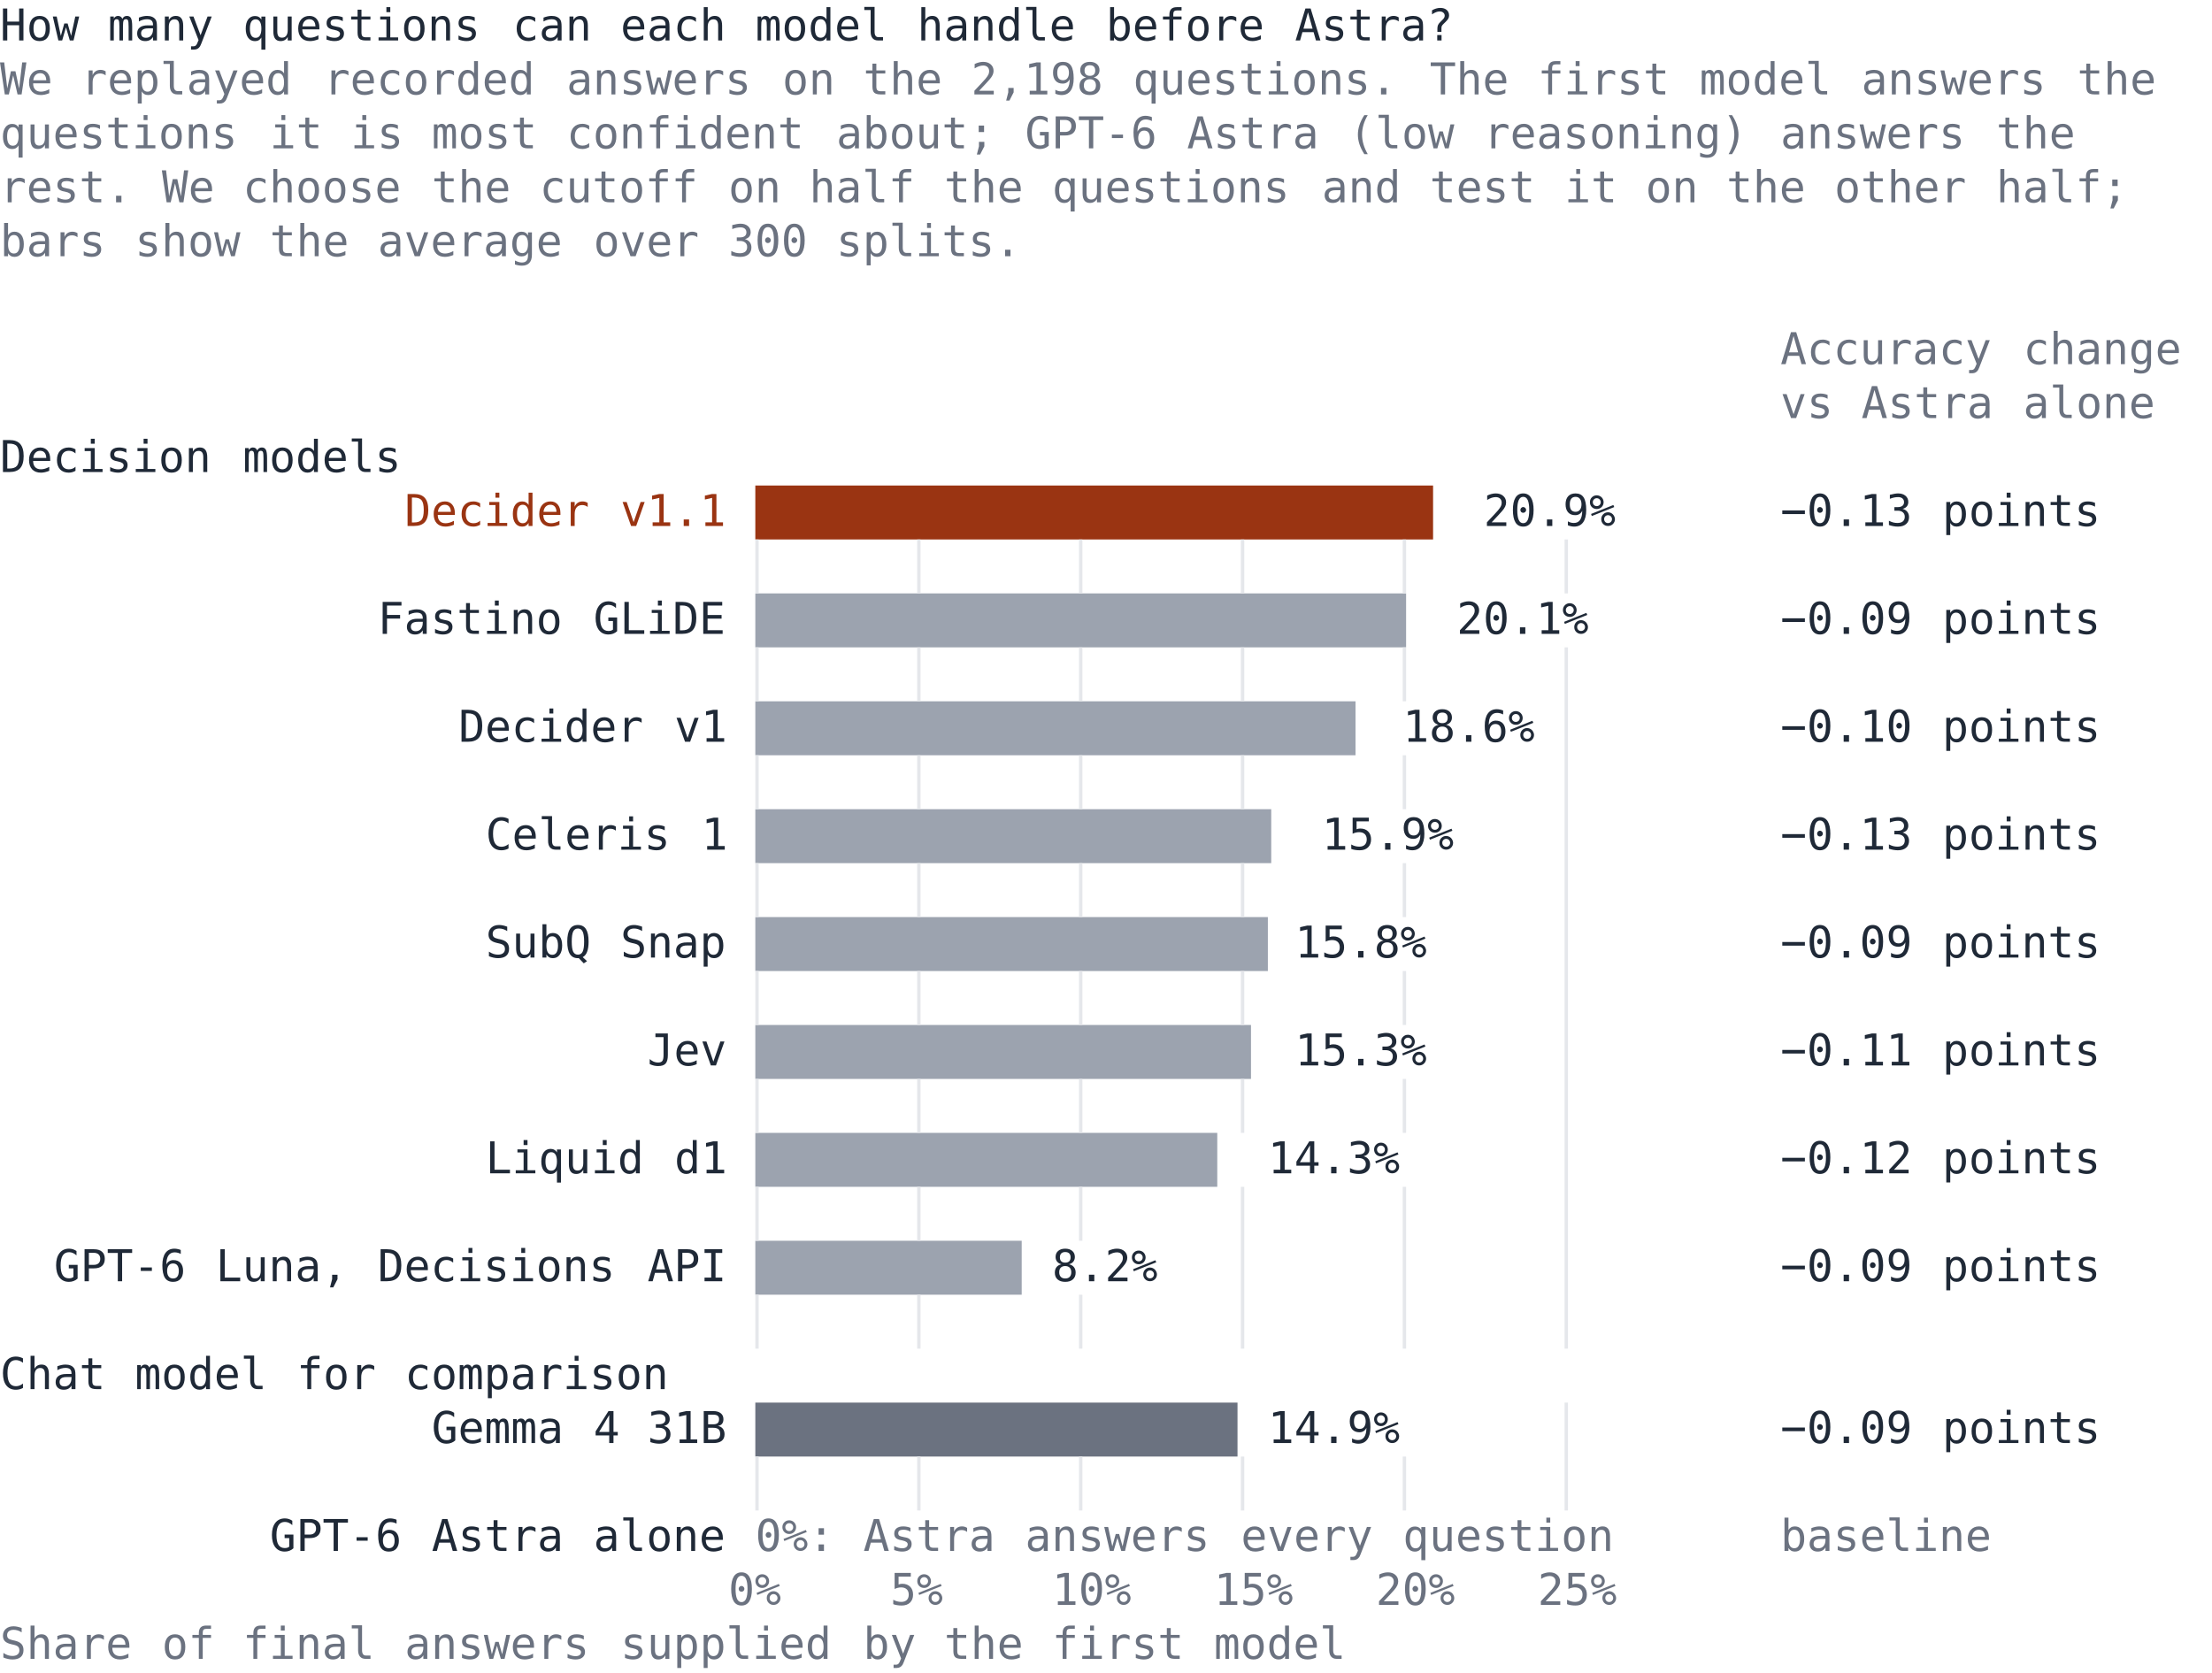
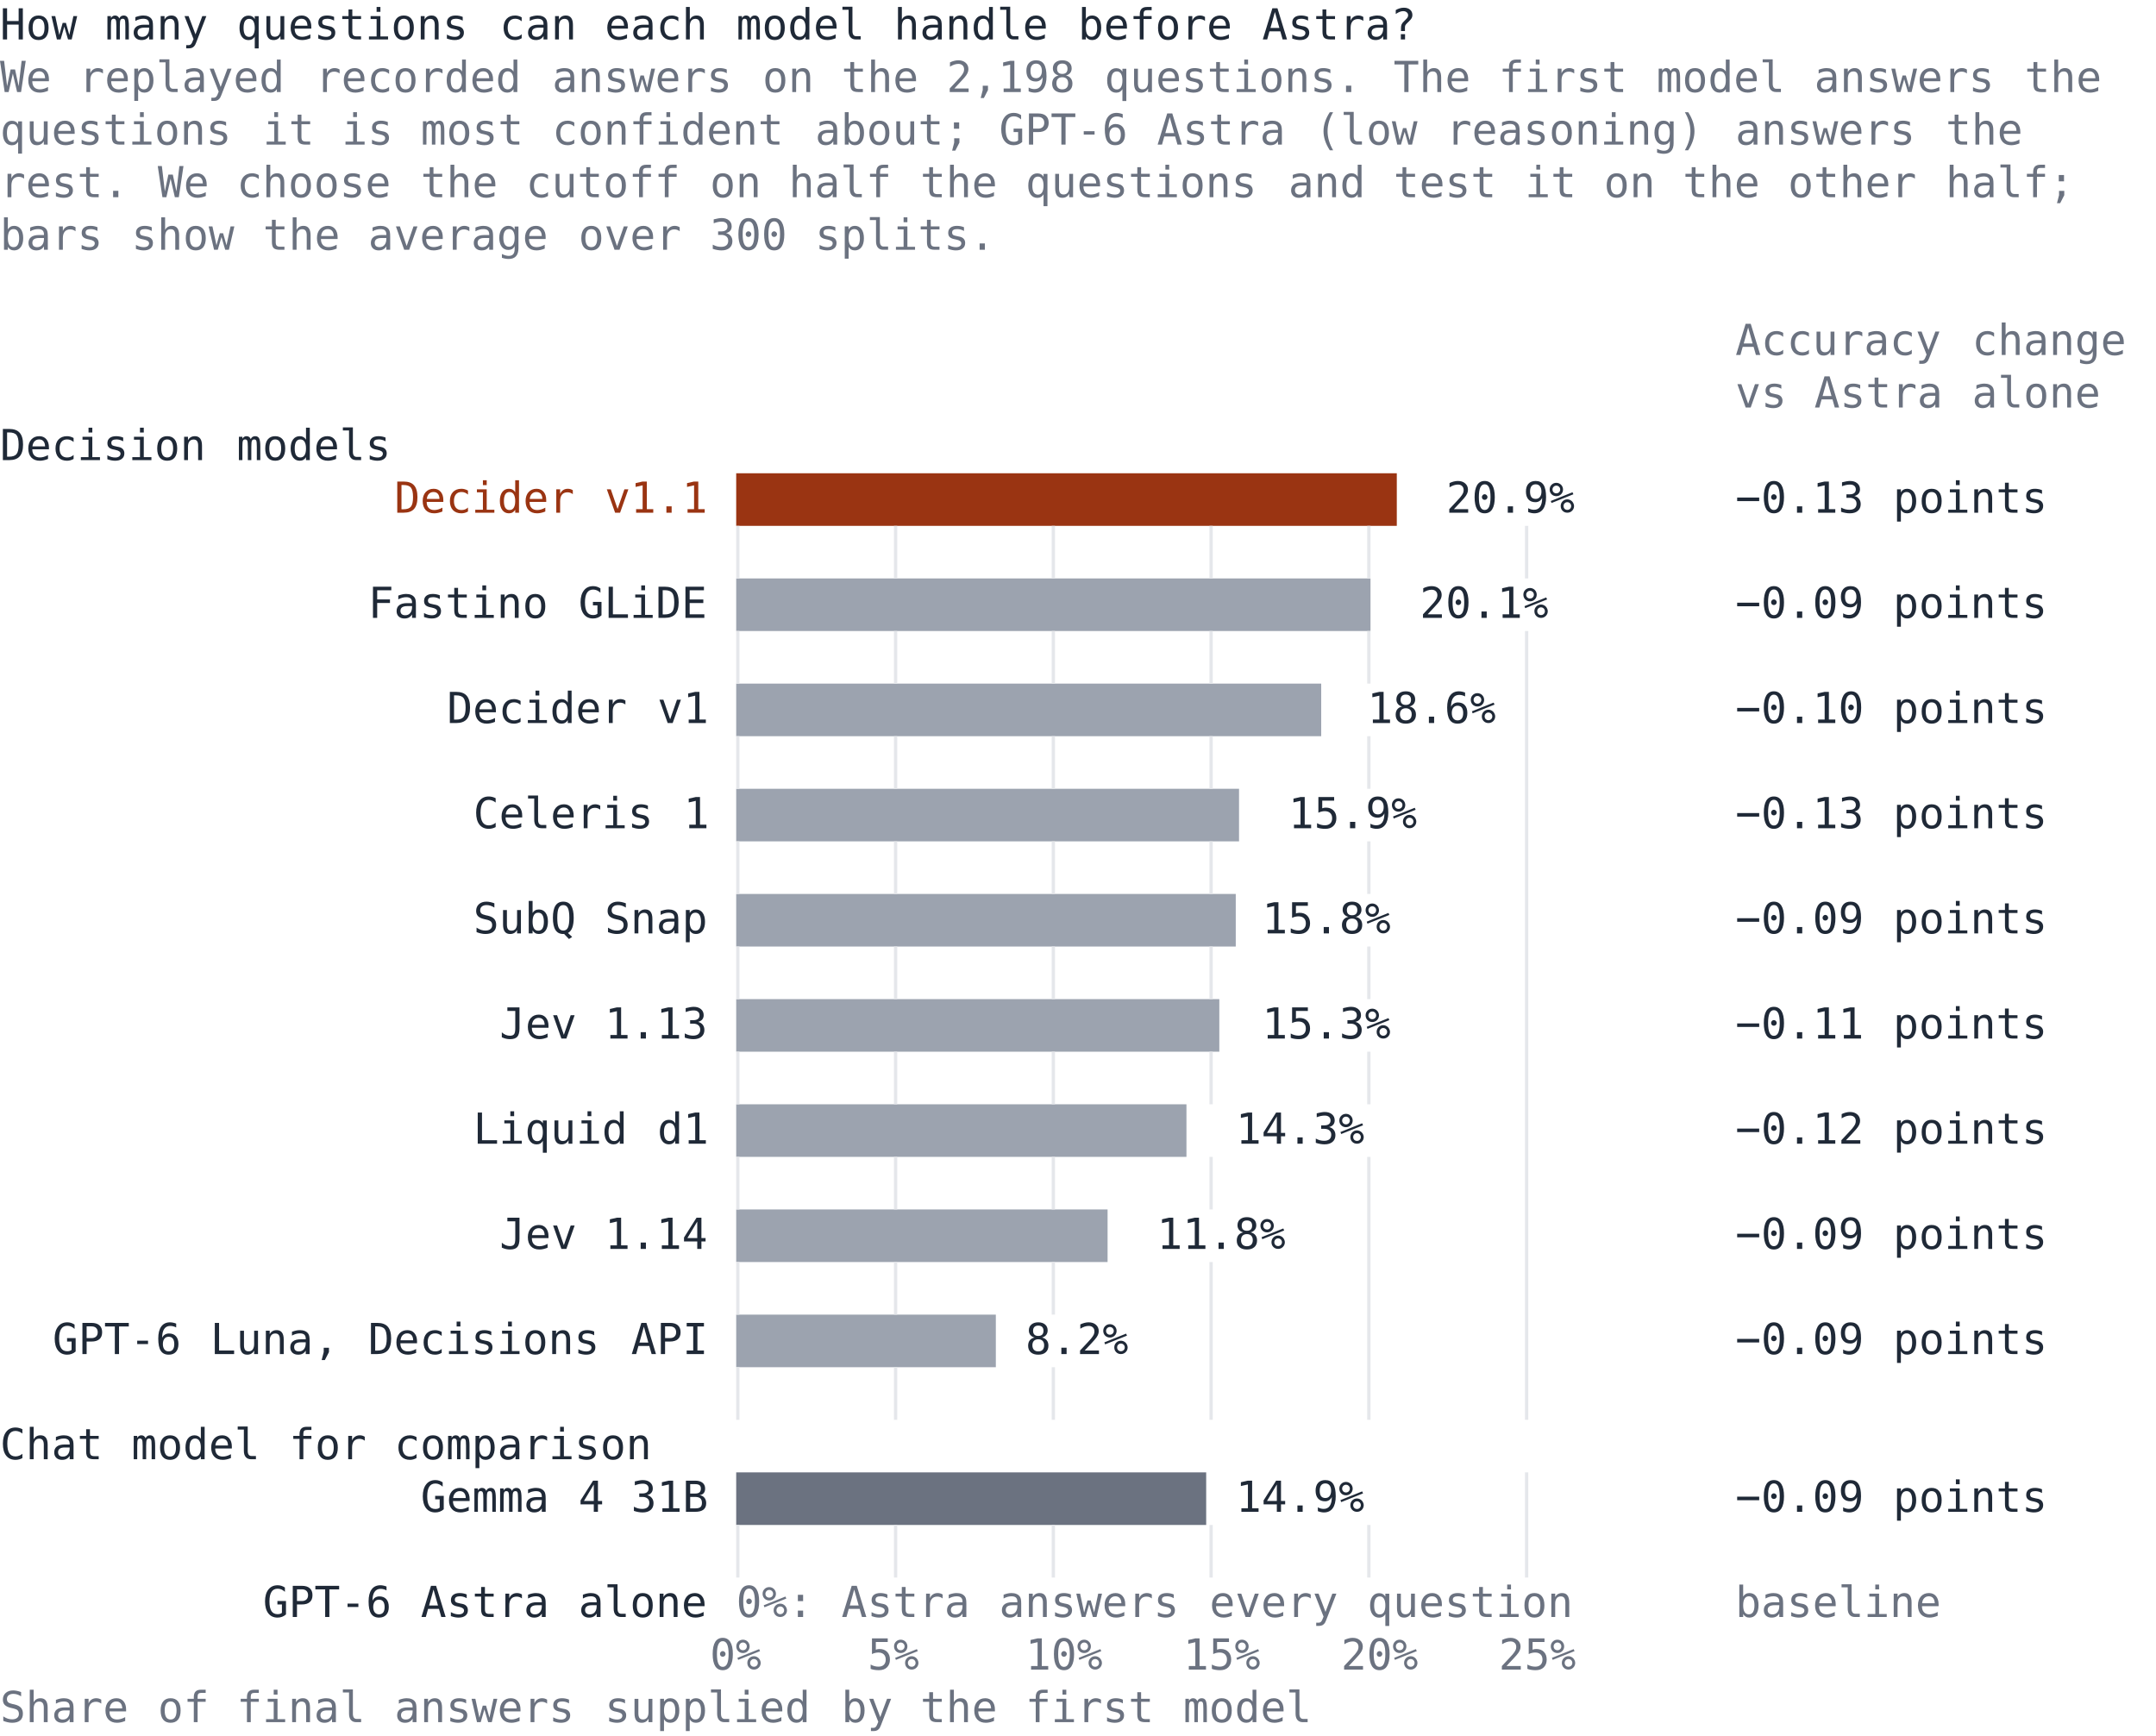
- <svg xmlns="http://www.w3.org/2000/svg" viewBox="0 0 656 496" width="656" height="496" role="img">
+ <svg xmlns="http://www.w3.org/2000/svg" viewBox="0 0 656 528" width="656" height="528" role="img">
  <style>text{font:13px ui-monospace,SFMono-Regular,Menlo,Consolas,"DejaVu Sans Mono",monospace;white-space:pre}</style>
-   <path fill="#6b7280" d="M224 416h8v16h-8zM232 416h8v16h-8zM240 416h8v16h-8zM248 416h8v16h-8zM256 416h8v16h-8zM264 416h8v16h-8zM272 416h8v16h-8zM280 416h8v16h-8zM288 416h8v16h-8zM296 416h8v16h-8zM304 416h8v16h-8zM312 416h8v16h-8zM320 416h8v16h-8zM328 416h8v16h-8zM336 416h8v16h-8zM344 416h8v16h-8zM352 416h8v16h-8zM360 416h7v16h-7z" />
+   <path fill="#6b7280" d="M224 448h8v16h-8zM232 448h8v16h-8zM240 448h8v16h-8zM248 448h8v16h-8zM256 448h8v16h-8zM264 448h8v16h-8zM272 448h8v16h-8zM280 448h8v16h-8zM288 448h8v16h-8zM296 448h8v16h-8zM304 448h8v16h-8zM312 448h8v16h-8zM320 448h8v16h-8zM328 448h8v16h-8zM336 448h8v16h-8zM344 448h8v16h-8zM352 448h8v16h-8zM360 448h7v16h-7z" />
  <path fill="#9a3412" d="M224 144h8v16h-8zM232 144h8v16h-8zM240 144h8v16h-8zM248 144h8v16h-8zM256 144h8v16h-8zM264 144h8v16h-8zM272 144h8v16h-8zM280 144h8v16h-8zM288 144h8v16h-8zM296 144h8v16h-8zM304 144h8v16h-8zM312 144h8v16h-8zM320 144h8v16h-8zM328 144h8v16h-8zM336 144h8v16h-8zM344 144h8v16h-8zM352 144h8v16h-8zM360 144h8v16h-8zM368 144h8v16h-8zM376 144h8v16h-8zM384 144h8v16h-8zM392 144h8v16h-8zM400 144h8v16h-8zM408 144h8v16h-8zM416 144h8v16h-8zM424 144h1v16h-1z" />
-   <path fill="#9ca3af" d="M224 176h8v16h-8zM232 176h8v16h-8zM240 176h8v16h-8zM248 176h8v16h-8zM256 176h8v16h-8zM264 176h8v16h-8zM272 176h8v16h-8zM280 176h8v16h-8zM288 176h8v16h-8zM296 176h8v16h-8zM304 176h8v16h-8zM312 176h8v16h-8zM320 176h8v16h-8zM328 176h8v16h-8zM336 176h8v16h-8zM344 176h8v16h-8zM352 176h8v16h-8zM360 176h8v16h-8zM368 176h8v16h-8zM376 176h8v16h-8zM384 176h8v16h-8zM392 176h8v16h-8zM400 176h8v16h-8zM408 176h8v16h-8zM416 176h1v16h-1zM224 208h8v16h-8zM232 208h8v16h-8zM240 208h8v16h-8zM248 208h8v16h-8zM256 208h8v16h-8zM264 208h8v16h-8zM272 208h8v16h-8zM280 208h8v16h-8zM288 208h8v16h-8zM296 208h8v16h-8zM304 208h8v16h-8zM312 208h8v16h-8zM320 208h8v16h-8zM328 208h8v16h-8zM336 208h8v16h-8zM344 208h8v16h-8zM352 208h8v16h-8zM360 208h8v16h-8zM368 208h8v16h-8zM376 208h8v16h-8zM384 208h8v16h-8zM392 208h8v16h-8zM400 208h2v16h-2zM224 240h8v16h-8zM232 240h8v16h-8zM240 240h8v16h-8zM248 240h8v16h-8zM256 240h8v16h-8zM264 240h8v16h-8zM272 240h8v16h-8zM280 240h8v16h-8zM288 240h8v16h-8zM296 240h8v16h-8zM304 240h8v16h-8zM312 240h8v16h-8zM320 240h8v16h-8zM328 240h8v16h-8zM336 240h8v16h-8zM344 240h8v16h-8zM352 240h8v16h-8zM360 240h8v16h-8zM368 240h8v16h-8zM376 240h1v16h-1zM224 272h8v16h-8zM232 272h8v16h-8zM240 272h8v16h-8zM248 272h8v16h-8zM256 272h8v16h-8zM264 272h8v16h-8zM272 272h8v16h-8zM280 272h8v16h-8zM288 272h8v16h-8zM296 272h8v16h-8zM304 272h8v16h-8zM312 272h8v16h-8zM320 272h8v16h-8zM328 272h8v16h-8zM336 272h8v16h-8zM344 272h8v16h-8zM352 272h8v16h-8zM360 272h8v16h-8zM368 272h8v16h-8zM224 304h8v16h-8zM232 304h8v16h-8zM240 304h8v16h-8zM248 304h8v16h-8zM256 304h8v16h-8zM264 304h8v16h-8zM272 304h8v16h-8zM280 304h8v16h-8zM288 304h8v16h-8zM296 304h8v16h-8zM304 304h8v16h-8zM312 304h8v16h-8zM320 304h8v16h-8zM328 304h8v16h-8zM336 304h8v16h-8zM344 304h8v16h-8zM352 304h8v16h-8zM360 304h8v16h-8zM368 304h3v16h-3zM224 336h8v16h-8zM232 336h8v16h-8zM240 336h8v16h-8zM248 336h8v16h-8zM256 336h8v16h-8zM264 336h8v16h-8zM272 336h8v16h-8zM280 336h8v16h-8zM288 336h8v16h-8zM296 336h8v16h-8zM304 336h8v16h-8zM312 336h8v16h-8zM320 336h8v16h-8zM328 336h8v16h-8zM336 336h8v16h-8zM344 336h8v16h-8zM352 336h8v16h-8zM360 336h1v16h-1zM224 368h8v16h-8zM232 368h8v16h-8zM240 368h8v16h-8zM248 368h8v16h-8zM256 368h8v16h-8zM264 368h8v16h-8zM272 368h8v16h-8zM280 368h8v16h-8zM288 368h8v16h-8zM296 368h7v16h-7z" />
-   <path fill="#e5e7eb" d="M224 160h1v16h-1zM272 160h1v16h-1zM320 160h1v16h-1zM368 160h1v16h-1zM416 160h1v16h-1zM464 160h1v16h-1zM224 192h1v16h-1zM272 192h1v16h-1zM320 192h1v16h-1zM368 192h1v16h-1zM416 192h1v16h-1zM464 192h1v16h-1zM464 208h1v16h-1zM224 224h1v16h-1zM272 224h1v16h-1zM320 224h1v16h-1zM368 224h1v16h-1zM416 224h1v16h-1zM464 224h1v16h-1zM464 240h1v16h-1zM224 256h1v16h-1zM272 256h1v16h-1zM320 256h1v16h-1zM368 256h1v16h-1zM416 256h1v16h-1zM464 256h1v16h-1zM464 272h1v16h-1zM224 288h1v16h-1zM272 288h1v16h-1zM320 288h1v16h-1zM368 288h1v16h-1zM416 288h1v16h-1zM464 288h1v16h-1zM464 304h1v16h-1zM224 320h1v16h-1zM272 320h1v16h-1zM320 320h1v16h-1zM368 320h1v16h-1zM416 320h1v16h-1zM464 320h1v16h-1zM464 336h1v16h-1zM224 352h1v16h-1zM272 352h1v16h-1zM320 352h1v16h-1zM368 352h1v16h-1zM416 352h1v16h-1zM464 352h1v16h-1zM368 368h1v16h-1zM416 368h1v16h-1zM464 368h1v16h-1zM224 384h1v16h-1zM272 384h1v16h-1zM320 384h1v16h-1zM368 384h1v16h-1zM416 384h1v16h-1zM464 384h1v16h-1zM464 416h1v16h-1zM224 432h1v16h-1zM272 432h1v16h-1zM320 432h1v16h-1zM368 432h1v16h-1zM416 432h1v16h-1zM464 432h1v16h-1z" />
+   <path fill="#9ca3af" d="M224 176h8v16h-8zM232 176h8v16h-8zM240 176h8v16h-8zM248 176h8v16h-8zM256 176h8v16h-8zM264 176h8v16h-8zM272 176h8v16h-8zM280 176h8v16h-8zM288 176h8v16h-8zM296 176h8v16h-8zM304 176h8v16h-8zM312 176h8v16h-8zM320 176h8v16h-8zM328 176h8v16h-8zM336 176h8v16h-8zM344 176h8v16h-8zM352 176h8v16h-8zM360 176h8v16h-8zM368 176h8v16h-8zM376 176h8v16h-8zM384 176h8v16h-8zM392 176h8v16h-8zM400 176h8v16h-8zM408 176h8v16h-8zM416 176h1v16h-1zM224 208h8v16h-8zM232 208h8v16h-8zM240 208h8v16h-8zM248 208h8v16h-8zM256 208h8v16h-8zM264 208h8v16h-8zM272 208h8v16h-8zM280 208h8v16h-8zM288 208h8v16h-8zM296 208h8v16h-8zM304 208h8v16h-8zM312 208h8v16h-8zM320 208h8v16h-8zM328 208h8v16h-8zM336 208h8v16h-8zM344 208h8v16h-8zM352 208h8v16h-8zM360 208h8v16h-8zM368 208h8v16h-8zM376 208h8v16h-8zM384 208h8v16h-8zM392 208h8v16h-8zM400 208h2v16h-2zM224 240h8v16h-8zM232 240h8v16h-8zM240 240h8v16h-8zM248 240h8v16h-8zM256 240h8v16h-8zM264 240h8v16h-8zM272 240h8v16h-8zM280 240h8v16h-8zM288 240h8v16h-8zM296 240h8v16h-8zM304 240h8v16h-8zM312 240h8v16h-8zM320 240h8v16h-8zM328 240h8v16h-8zM336 240h8v16h-8zM344 240h8v16h-8zM352 240h8v16h-8zM360 240h8v16h-8zM368 240h8v16h-8zM376 240h1v16h-1zM224 272h8v16h-8zM232 272h8v16h-8zM240 272h8v16h-8zM248 272h8v16h-8zM256 272h8v16h-8zM264 272h8v16h-8zM272 272h8v16h-8zM280 272h8v16h-8zM288 272h8v16h-8zM296 272h8v16h-8zM304 272h8v16h-8zM312 272h8v16h-8zM320 272h8v16h-8zM328 272h8v16h-8zM336 272h8v16h-8zM344 272h8v16h-8zM352 272h8v16h-8zM360 272h8v16h-8zM368 272h8v16h-8zM224 304h8v16h-8zM232 304h8v16h-8zM240 304h8v16h-8zM248 304h8v16h-8zM256 304h8v16h-8zM264 304h8v16h-8zM272 304h8v16h-8zM280 304h8v16h-8zM288 304h8v16h-8zM296 304h8v16h-8zM304 304h8v16h-8zM312 304h8v16h-8zM320 304h8v16h-8zM328 304h8v16h-8zM336 304h8v16h-8zM344 304h8v16h-8zM352 304h8v16h-8zM360 304h8v16h-8zM368 304h3v16h-3zM224 336h8v16h-8zM232 336h8v16h-8zM240 336h8v16h-8zM248 336h8v16h-8zM256 336h8v16h-8zM264 336h8v16h-8zM272 336h8v16h-8zM280 336h8v16h-8zM288 336h8v16h-8zM296 336h8v16h-8zM304 336h8v16h-8zM312 336h8v16h-8zM320 336h8v16h-8zM328 336h8v16h-8zM336 336h8v16h-8zM344 336h8v16h-8zM352 336h8v16h-8zM360 336h1v16h-1zM224 368h8v16h-8zM232 368h8v16h-8zM240 368h8v16h-8zM248 368h8v16h-8zM256 368h8v16h-8zM264 368h8v16h-8zM272 368h8v16h-8zM280 368h8v16h-8zM288 368h8v16h-8zM296 368h8v16h-8zM304 368h8v16h-8zM312 368h8v16h-8zM320 368h8v16h-8zM328 368h8v16h-8zM336 368h1v16h-1zM224 400h8v16h-8zM232 400h8v16h-8zM240 400h8v16h-8zM248 400h8v16h-8zM256 400h8v16h-8zM264 400h8v16h-8zM272 400h8v16h-8zM280 400h8v16h-8zM288 400h8v16h-8zM296 400h7v16h-7z" />
+   <path fill="#e5e7eb" d="M224 160h1v16h-1zM272 160h1v16h-1zM320 160h1v16h-1zM368 160h1v16h-1zM416 160h1v16h-1zM464 160h1v16h-1zM224 192h1v16h-1zM272 192h1v16h-1zM320 192h1v16h-1zM368 192h1v16h-1zM416 192h1v16h-1zM464 192h1v16h-1zM464 208h1v16h-1zM224 224h1v16h-1zM272 224h1v16h-1zM320 224h1v16h-1zM368 224h1v16h-1zM416 224h1v16h-1zM464 224h1v16h-1zM464 240h1v16h-1zM224 256h1v16h-1zM272 256h1v16h-1zM320 256h1v16h-1zM368 256h1v16h-1zM416 256h1v16h-1zM464 256h1v16h-1zM464 272h1v16h-1zM224 288h1v16h-1zM272 288h1v16h-1zM320 288h1v16h-1zM368 288h1v16h-1zM416 288h1v16h-1zM464 288h1v16h-1zM464 304h1v16h-1zM224 320h1v16h-1zM272 320h1v16h-1zM320 320h1v16h-1zM368 320h1v16h-1zM416 320h1v16h-1zM464 320h1v16h-1zM464 336h1v16h-1zM224 352h1v16h-1zM272 352h1v16h-1zM320 352h1v16h-1zM368 352h1v16h-1zM416 352h1v16h-1zM464 352h1v16h-1zM416 368h1v16h-1zM464 368h1v16h-1zM224 384h1v16h-1zM272 384h1v16h-1zM320 384h1v16h-1zM368 384h1v16h-1zM416 384h1v16h-1zM464 384h1v16h-1zM368 400h1v16h-1zM416 400h1v16h-1zM464 400h1v16h-1zM224 416h1v16h-1zM272 416h1v16h-1zM320 416h1v16h-1zM368 416h1v16h-1zM416 416h1v16h-1zM464 416h1v16h-1zM464 448h1v16h-1zM224 464h1v16h-1zM272 464h1v16h-1zM320 464h1v16h-1zM368 464h1v16h-1zM416 464h1v16h-1zM464 464h1v16h-1z" />
  <text x="0 8 16" y="12" fill="#1f2937" font-weight="600">How</text>
  <text x="32 40 48 56" y="12" fill="#1f2937" font-weight="600">many</text>
  <text x="72 80 88 96 104 112 120 128 136" y="12" fill="#1f2937" font-weight="600">questions</text>
  <text x="152 160 168" y="12" fill="#1f2937" font-weight="600">can</text>
  <text x="184 192 200 208" y="12" fill="#1f2937" font-weight="600">each</text>
  <text x="224 232 240 248 256" y="12" fill="#1f2937" font-weight="600">model</text>
  <text x="272 280 288 296 304 312" y="12" fill="#1f2937" font-weight="600">handle</text>
  <text x="328 336 344 352 360 368" y="12" fill="#1f2937" font-weight="600">before</text>
  <text x="384 392 400 408 416 424" y="12" fill="#1f2937" font-weight="600">Astra?</text>
  <text x="0 8" y="28" fill="#6b7280">We</text>
  <text x="24 32 40 48 56 64 72 80" y="28" fill="#6b7280">replayed</text>
  <text x="96 104 112 120 128 136 144 152" y="28" fill="#6b7280">recorded</text>
  <text x="168 176 184 192 200 208 216" y="28" fill="#6b7280">answers</text>
  <text x="232 240" y="28" fill="#6b7280">on</text>
  <text x="256 264 272" y="28" fill="#6b7280">the</text>
  <text x="288 296 304 312 320" y="28" fill="#6b7280">2,198</text>
  <text x="336 344 352 360 368 376 384 392 400 408" y="28" fill="#6b7280">questions.</text>
  <text x="424 432 440" y="28" fill="#6b7280">The</text>
  <text x="456 464 472 480 488" y="28" fill="#6b7280">first</text>
  <text x="504 512 520 528 536" y="28" fill="#6b7280">model</text>
  <text x="552 560 568 576 584 592 600" y="28" fill="#6b7280">answers</text>
  <text x="616 624 632" y="28" fill="#6b7280">the</text>
  <text x="0 8 16 24 32 40 48 56 64" y="44" fill="#6b7280">questions</text>
  <text x="80 88" y="44" fill="#6b7280">it</text>
  <text x="104 112" y="44" fill="#6b7280">is</text>
  <text x="128 136 144 152" y="44" fill="#6b7280">most</text>
  <text x="168 176 184 192 200 208 216 224 232" y="44" fill="#6b7280">confident</text>
  <text x="248 256 264 272 280 288" y="44" fill="#6b7280">about;</text>
  <text x="304 312 320 328 336" y="44" fill="#6b7280">GPT-6</text>
  <text x="352 360 368 376 384" y="44" fill="#6b7280">Astra</text>
  <text x="400 408 416 424" y="44" fill="#6b7280">(low</text>
  <text x="440 448 456 464 472 480 488 496 504 512" y="44" fill="#6b7280">reasoning)</text>
  <text x="528 536 544 552 560 568 576" y="44" fill="#6b7280">answers</text>
  <text x="592 600 608" y="44" fill="#6b7280">the</text>
  <text x="0 8 16 24 32" y="60" fill="#6b7280">rest.</text>
  <text x="48 56" y="60" fill="#6b7280">We</text>
  <text x="72 80 88 96 104 112" y="60" fill="#6b7280">choose</text>
  <text x="128 136 144" y="60" fill="#6b7280">the</text>
  <text x="160 168 176 184 192 200" y="60" fill="#6b7280">cutoff</text>
  <text x="216 224" y="60" fill="#6b7280">on</text>
  <text x="240 248 256 264" y="60" fill="#6b7280">half</text>
  <text x="280 288 296" y="60" fill="#6b7280">the</text>
  <text x="312 320 328 336 344 352 360 368 376" y="60" fill="#6b7280">questions</text>
  <text x="392 400 408" y="60" fill="#6b7280">and</text>
  <text x="424 432 440 448" y="60" fill="#6b7280">test</text>
  <text x="464 472" y="60" fill="#6b7280">it</text>
  <text x="488 496" y="60" fill="#6b7280">on</text>
  <text x="512 520 528" y="60" fill="#6b7280">the</text>
  <text x="544 552 560 568 576" y="60" fill="#6b7280">other</text>
  <text x="592 600 608 616 624" y="60" fill="#6b7280">half;</text>
  <text x="0 8 16 24" y="76" fill="#6b7280">bars</text>
  <text x="40 48 56 64" y="76" fill="#6b7280">show</text>
  <text x="80 88 96" y="76" fill="#6b7280">the</text>
  <text x="112 120 128 136 144 152 160" y="76" fill="#6b7280">average</text>
  <text x="176 184 192 200" y="76" fill="#6b7280">over</text>
  <text x="216 224 232" y="76" fill="#6b7280">300</text>
  <text x="248 256 264 272 280 288 296" y="76" fill="#6b7280">splits.</text>
  <text x="528 536 544 552 560 568 576 584" y="108" fill="#6b7280">Accuracy</text>
  <text x="600 608 616 624 632 640" y="108" fill="#6b7280">change</text>
  <text x="528 536" y="124" fill="#6b7280">vs</text>
  <text x="552 560 568 576 584" y="124" fill="#6b7280">Astra</text>
  <text x="600 608 616 624 632" y="124" fill="#6b7280">alone</text>
  <text x="0 8 16 24 32 40 48 56" y="140" fill="#1f2937" font-weight="600">Decision</text>
  <text x="72 80 88 96 104 112" y="140" fill="#1f2937" font-weight="600">models</text>
  <text x="120 128 136 144 152 160 168" y="156" fill="#9a3412" font-weight="600">Decider</text>
  <text x="184 192 200 208" y="156" fill="#9a3412" font-weight="600">v1.1</text>
  <text x="440 448 456 464 472" y="156" fill="#1f2937" font-weight="600">20.9%</text>
  <text x="528 536 544 552 560" y="156" fill="#1f2937">−0.13</text>
  <text x="576 584 592 600 608 616" y="156" fill="#1f2937">points</text>
  <text x="112 120 128 136 144 152 160" y="188" fill="#1f2937">Fastino</text>
  <text x="176 184 192 200 208" y="188" fill="#1f2937">GLiDE</text>
  <text x="432 440 448 456 464" y="188" fill="#1f2937">20.1%</text>
  <text x="528 536 544 552 560" y="188" fill="#1f2937">−0.09</text>
  <text x="576 584 592 600 608 616" y="188" fill="#1f2937">points</text>
  <text x="136 144 152 160 168 176 184" y="220" fill="#1f2937">Decider</text>
  <text x="200 208" y="220" fill="#1f2937">v1</text>
  <text x="416 424 432 440 448" y="220" fill="#1f2937">18.6%</text>
  <text x="528 536 544 552 560" y="220" fill="#1f2937">−0.10</text>
  <text x="576 584 592 600 608 616" y="220" fill="#1f2937">points</text>
  <text x="144 152 160 168 176 184 192" y="252" fill="#1f2937">Celeris</text>
  <text x="208" y="252" fill="#1f2937">1</text>
  <text x="392 400 408 416 424" y="252" fill="#1f2937">15.9%</text>
  <text x="528 536 544 552 560" y="252" fill="#1f2937">−0.13</text>
  <text x="576 584 592 600 608 616" y="252" fill="#1f2937">points</text>
  <text x="144 152 160 168" y="284" fill="#1f2937">SubQ</text>
  <text x="184 192 200 208" y="284" fill="#1f2937">Snap</text>
  <text x="384 392 400 408 416" y="284" fill="#1f2937">15.8%</text>
  <text x="528 536 544 552 560" y="284" fill="#1f2937">−0.09</text>
  <text x="576 584 592 600 608 616" y="284" fill="#1f2937">points</text>
-   <text x="192 200 208" y="316" fill="#1f2937">Jev</text>
+   <text x="152 160 168" y="316" fill="#1f2937">Jev</text>
+   <text x="184 192 200 208" y="316" fill="#1f2937">1.13</text>
  <text x="384 392 400 408 416" y="316" fill="#1f2937">15.3%</text>
  <text x="528 536 544 552 560" y="316" fill="#1f2937">−0.11</text>
  <text x="576 584 592 600 608 616" y="316" fill="#1f2937">points</text>
  <text x="144 152 160 168 176 184" y="348" fill="#1f2937">Liquid</text>
  <text x="200 208" y="348" fill="#1f2937">d1</text>
  <text x="376 384 392 400 408" y="348" fill="#1f2937">14.3%</text>
  <text x="528 536 544 552 560" y="348" fill="#1f2937">−0.12</text>
  <text x="576 584 592 600 608 616" y="348" fill="#1f2937">points</text>
-   <text x="16 24 32 40 48" y="380" fill="#1f2937">GPT-6</text>
-   <text x="64 72 80 88 96" y="380" fill="#1f2937">Luna,</text>
-   <text x="112 120 128 136 144 152 160 168 176" y="380" fill="#1f2937">Decisions</text>
-   <text x="192 200 208" y="380" fill="#1f2937">API</text>
-   <text x="312 320 328 336" y="380" fill="#1f2937">8.2%</text>
+   <text x="152 160 168" y="380" fill="#1f2937">Jev</text>
+   <text x="184 192 200 208" y="380" fill="#1f2937">1.14</text>
+   <text x="352 360 368 376 384" y="380" fill="#1f2937">11.8%</text>
  <text x="528 536 544 552 560" y="380" fill="#1f2937">−0.09</text>
  <text x="576 584 592 600 608 616" y="380" fill="#1f2937">points</text>
-   <text x="0 8 16 24" y="412" fill="#1f2937" font-weight="600">Chat</text>
-   <text x="40 48 56 64 72" y="412" fill="#1f2937" font-weight="600">model</text>
-   <text x="88 96 104" y="412" fill="#1f2937" font-weight="600">for</text>
-   <text x="120 128 136 144 152 160 168 176 184 192" y="412" fill="#1f2937" font-weight="600">comparison</text>
-   <text x="128 136 144 152 160" y="428" fill="#1f2937">Gemma</text>
-   <text x="176" y="428" fill="#1f2937">4</text>
-   <text x="192 200 208" y="428" fill="#1f2937">31B</text>
-   <text x="376 384 392 400 408" y="428" fill="#1f2937">14.9%</text>
-   <text x="528 536 544 552 560" y="428" fill="#1f2937">−0.09</text>
-   <text x="576 584 592 600 608 616" y="428" fill="#1f2937">points</text>
-   <text x="80 88 96 104 112" y="460" fill="#1f2937">GPT-6</text>
-   <text x="128 136 144 152 160" y="460" fill="#1f2937">Astra</text>
-   <text x="176 184 192 200 208" y="460" fill="#1f2937">alone</text>
-   <text x="224 232 240" y="460" fill="#6b7280">0%:</text>
-   <text x="256 264 272 280 288" y="460" fill="#6b7280">Astra</text>
-   <text x="304 312 320 328 336 344 352" y="460" fill="#6b7280">answers</text>
-   <text x="368 376 384 392 400" y="460" fill="#6b7280">every</text>
-   <text x="416 424 432 440 448 456 464 472" y="460" fill="#6b7280">question</text>
-   <text x="528 536 544 552 560 568 576 584" y="460" fill="#6b7280">baseline</text>
-   <text x="216 224" y="476" fill="#6b7280">0%</text>
-   <text x="264 272" y="476" fill="#6b7280">5%</text>
-   <text x="312 320 328" y="476" fill="#6b7280">10%</text>
-   <text x="360 368 376" y="476" fill="#6b7280">15%</text>
-   <text x="408 416 424" y="476" fill="#6b7280">20%</text>
-   <text x="456 464 472" y="476" fill="#6b7280">25%</text>
-   <text x="0 8 16 24 32" y="492" fill="#6b7280">Share</text>
-   <text x="48 56" y="492" fill="#6b7280">of</text>
-   <text x="72 80 88 96 104" y="492" fill="#6b7280">final</text>
-   <text x="120 128 136 144 152 160 168" y="492" fill="#6b7280">answers</text>
-   <text x="184 192 200 208 216 224 232 240" y="492" fill="#6b7280">supplied</text>
-   <text x="256 264" y="492" fill="#6b7280">by</text>
-   <text x="280 288 296" y="492" fill="#6b7280">the</text>
-   <text x="312 320 328 336 344" y="492" fill="#6b7280">first</text>
-   <text x="360 368 376 384 392" y="492" fill="#6b7280">model</text>
+   <text x="16 24 32 40 48" y="412" fill="#1f2937">GPT-6</text>
+   <text x="64 72 80 88 96" y="412" fill="#1f2937">Luna,</text>
+   <text x="112 120 128 136 144 152 160 168 176" y="412" fill="#1f2937">Decisions</text>
+   <text x="192 200 208" y="412" fill="#1f2937">API</text>
+   <text x="312 320 328 336" y="412" fill="#1f2937">8.2%</text>
+   <text x="528 536 544 552 560" y="412" fill="#1f2937">−0.09</text>
+   <text x="576 584 592 600 608 616" y="412" fill="#1f2937">points</text>
+   <text x="0 8 16 24" y="444" fill="#1f2937" font-weight="600">Chat</text>
+   <text x="40 48 56 64 72" y="444" fill="#1f2937" font-weight="600">model</text>
+   <text x="88 96 104" y="444" fill="#1f2937" font-weight="600">for</text>
+   <text x="120 128 136 144 152 160 168 176 184 192" y="444" fill="#1f2937" font-weight="600">comparison</text>
+   <text x="128 136 144 152 160" y="460" fill="#1f2937">Gemma</text>
+   <text x="176" y="460" fill="#1f2937">4</text>
+   <text x="192 200 208" y="460" fill="#1f2937">31B</text>
+   <text x="376 384 392 400 408" y="460" fill="#1f2937">14.9%</text>
+   <text x="528 536 544 552 560" y="460" fill="#1f2937">−0.09</text>
+   <text x="576 584 592 600 608 616" y="460" fill="#1f2937">points</text>
+   <text x="80 88 96 104 112" y="492" fill="#1f2937">GPT-6</text>
+   <text x="128 136 144 152 160" y="492" fill="#1f2937">Astra</text>
+   <text x="176 184 192 200 208" y="492" fill="#1f2937">alone</text>
+   <text x="224 232 240" y="492" fill="#6b7280">0%:</text>
+   <text x="256 264 272 280 288" y="492" fill="#6b7280">Astra</text>
+   <text x="304 312 320 328 336 344 352" y="492" fill="#6b7280">answers</text>
+   <text x="368 376 384 392 400" y="492" fill="#6b7280">every</text>
+   <text x="416 424 432 440 448 456 464 472" y="492" fill="#6b7280">question</text>
+   <text x="528 536 544 552 560 568 576 584" y="492" fill="#6b7280">baseline</text>
+   <text x="216 224" y="508" fill="#6b7280">0%</text>
+   <text x="264 272" y="508" fill="#6b7280">5%</text>
+   <text x="312 320 328" y="508" fill="#6b7280">10%</text>
+   <text x="360 368 376" y="508" fill="#6b7280">15%</text>
+   <text x="408 416 424" y="508" fill="#6b7280">20%</text>
+   <text x="456 464 472" y="508" fill="#6b7280">25%</text>
+   <text x="0 8 16 24 32" y="524" fill="#6b7280">Share</text>
+   <text x="48 56" y="524" fill="#6b7280">of</text>
+   <text x="72 80 88 96 104" y="524" fill="#6b7280">final</text>
+   <text x="120 128 136 144 152 160 168" y="524" fill="#6b7280">answers</text>
+   <text x="184 192 200 208 216 224 232 240" y="524" fill="#6b7280">supplied</text>
+   <text x="256 264" y="524" fill="#6b7280">by</text>
+   <text x="280 288 296" y="524" fill="#6b7280">the</text>
+   <text x="312 320 328 336 344" y="524" fill="#6b7280">first</text>
+   <text x="360 368 376 384 392" y="524" fill="#6b7280">model</text>
</svg>
